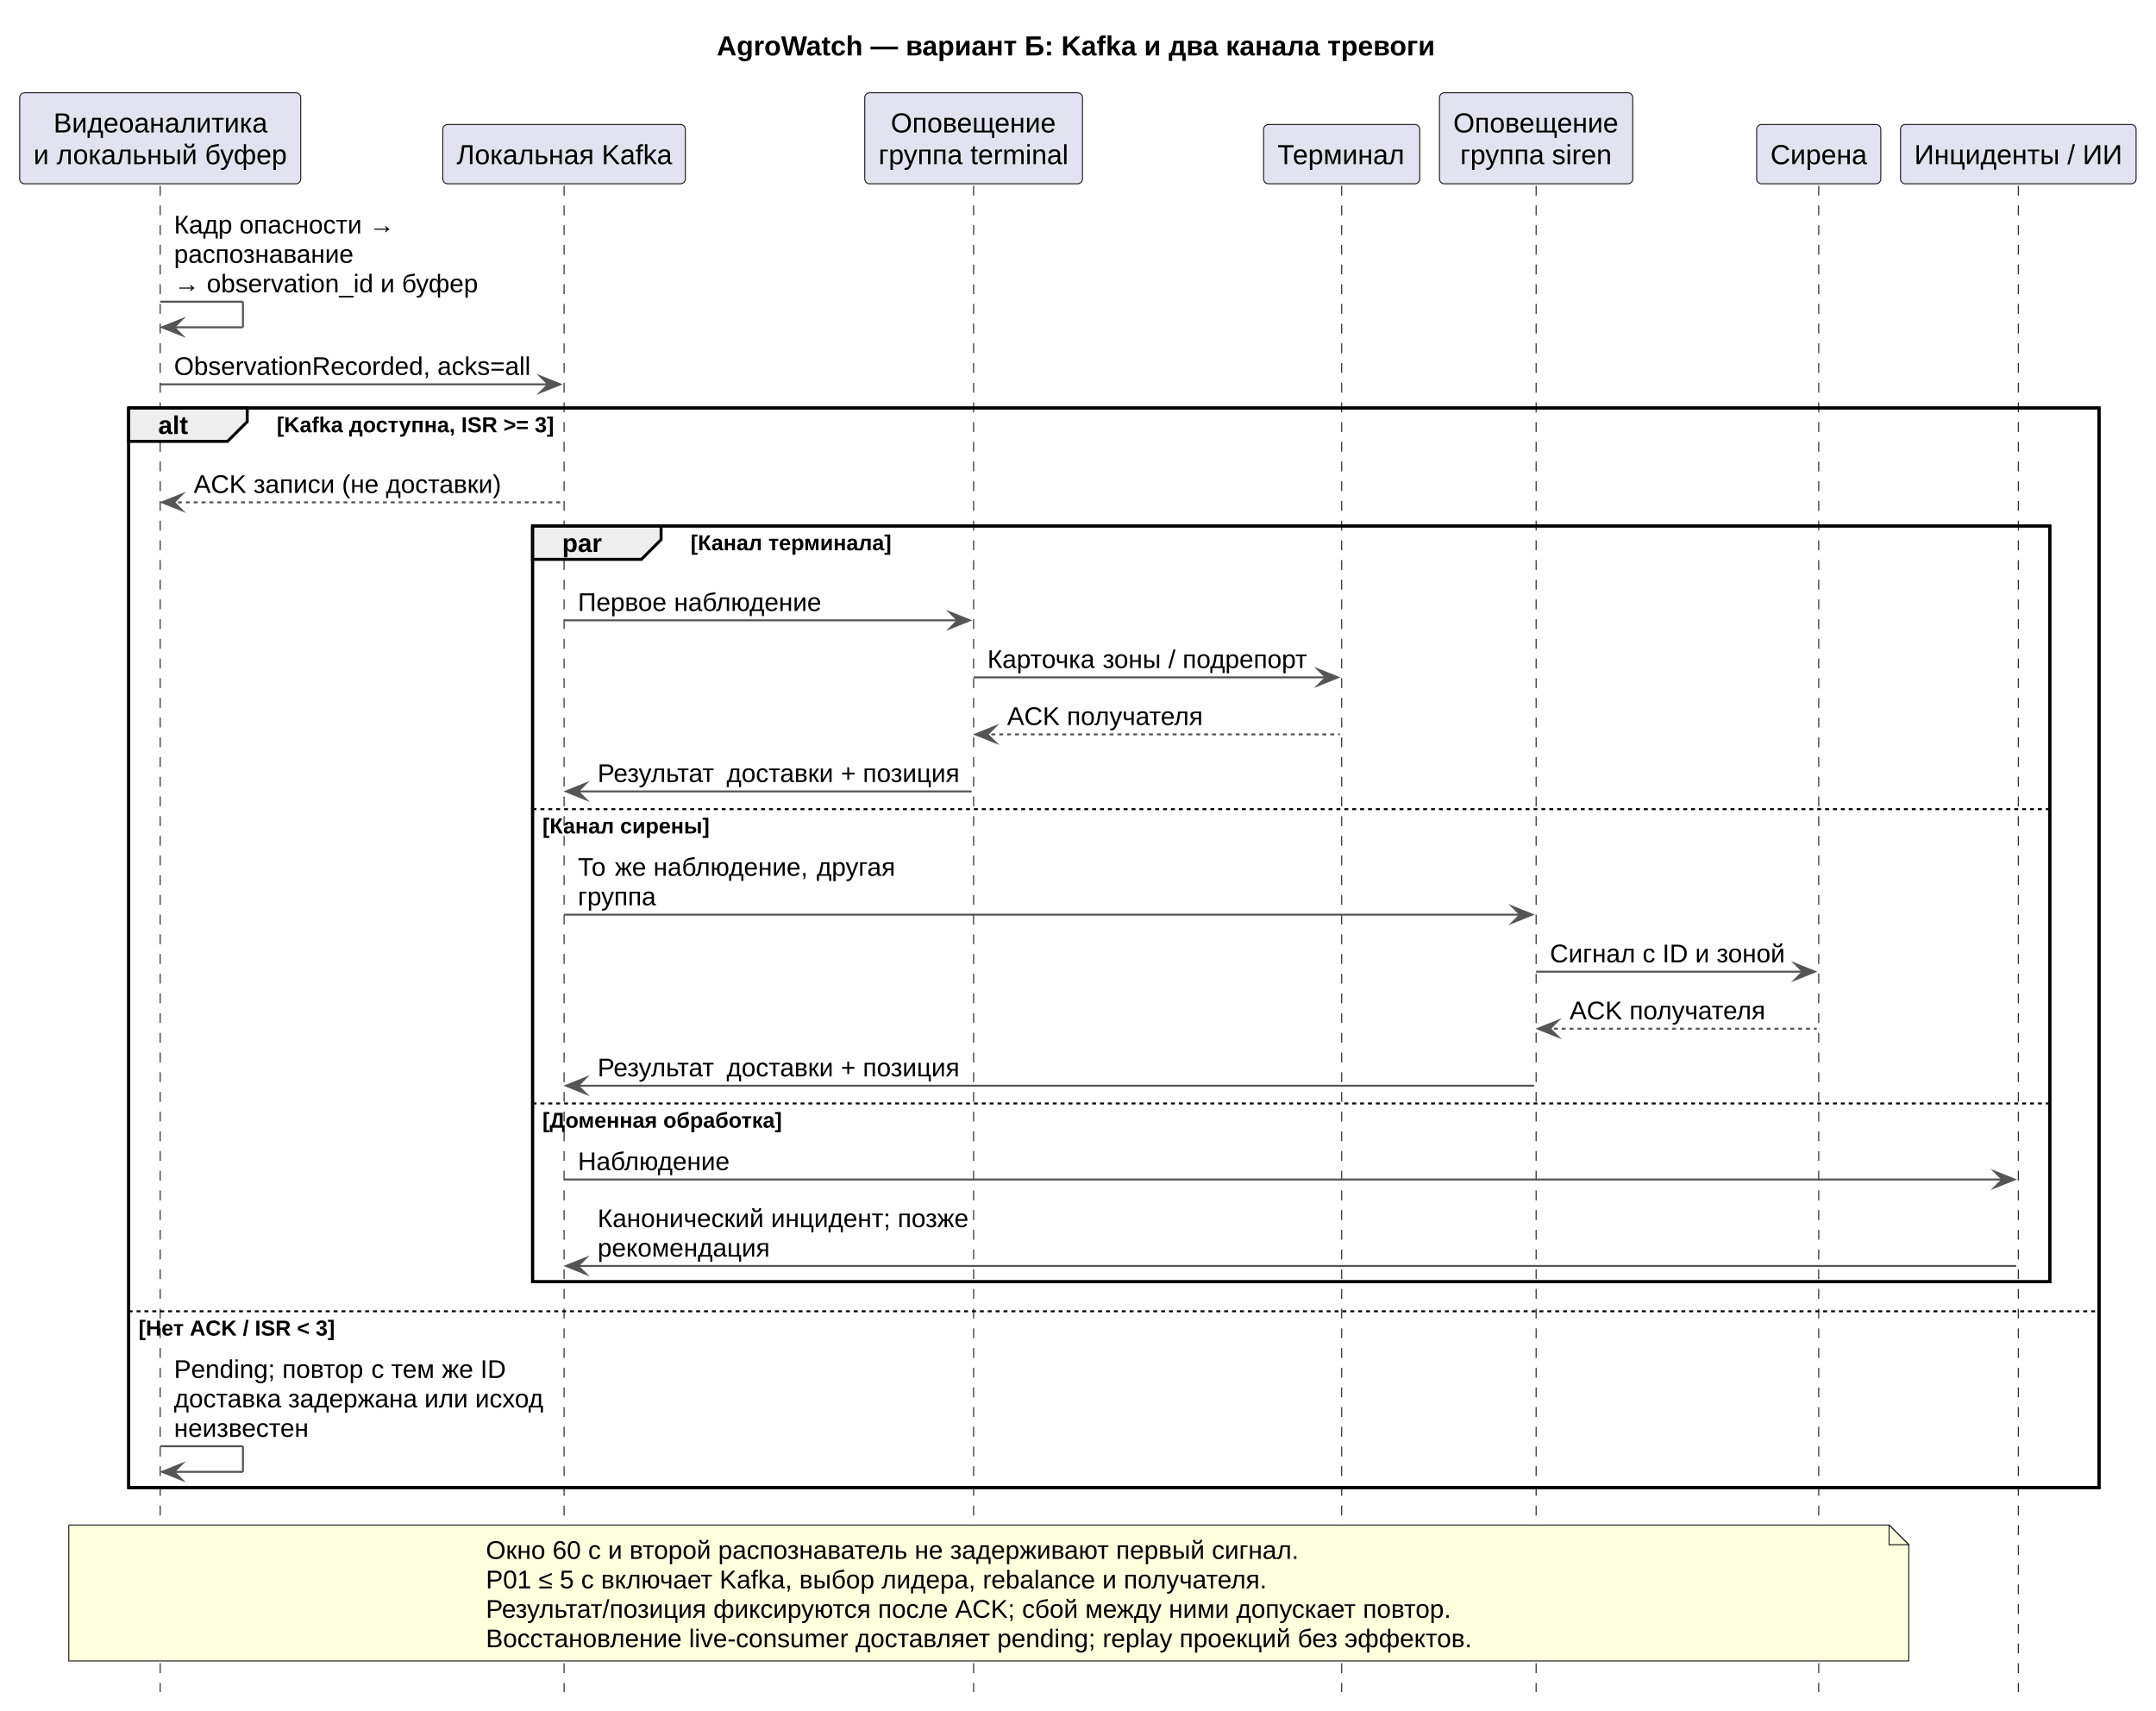
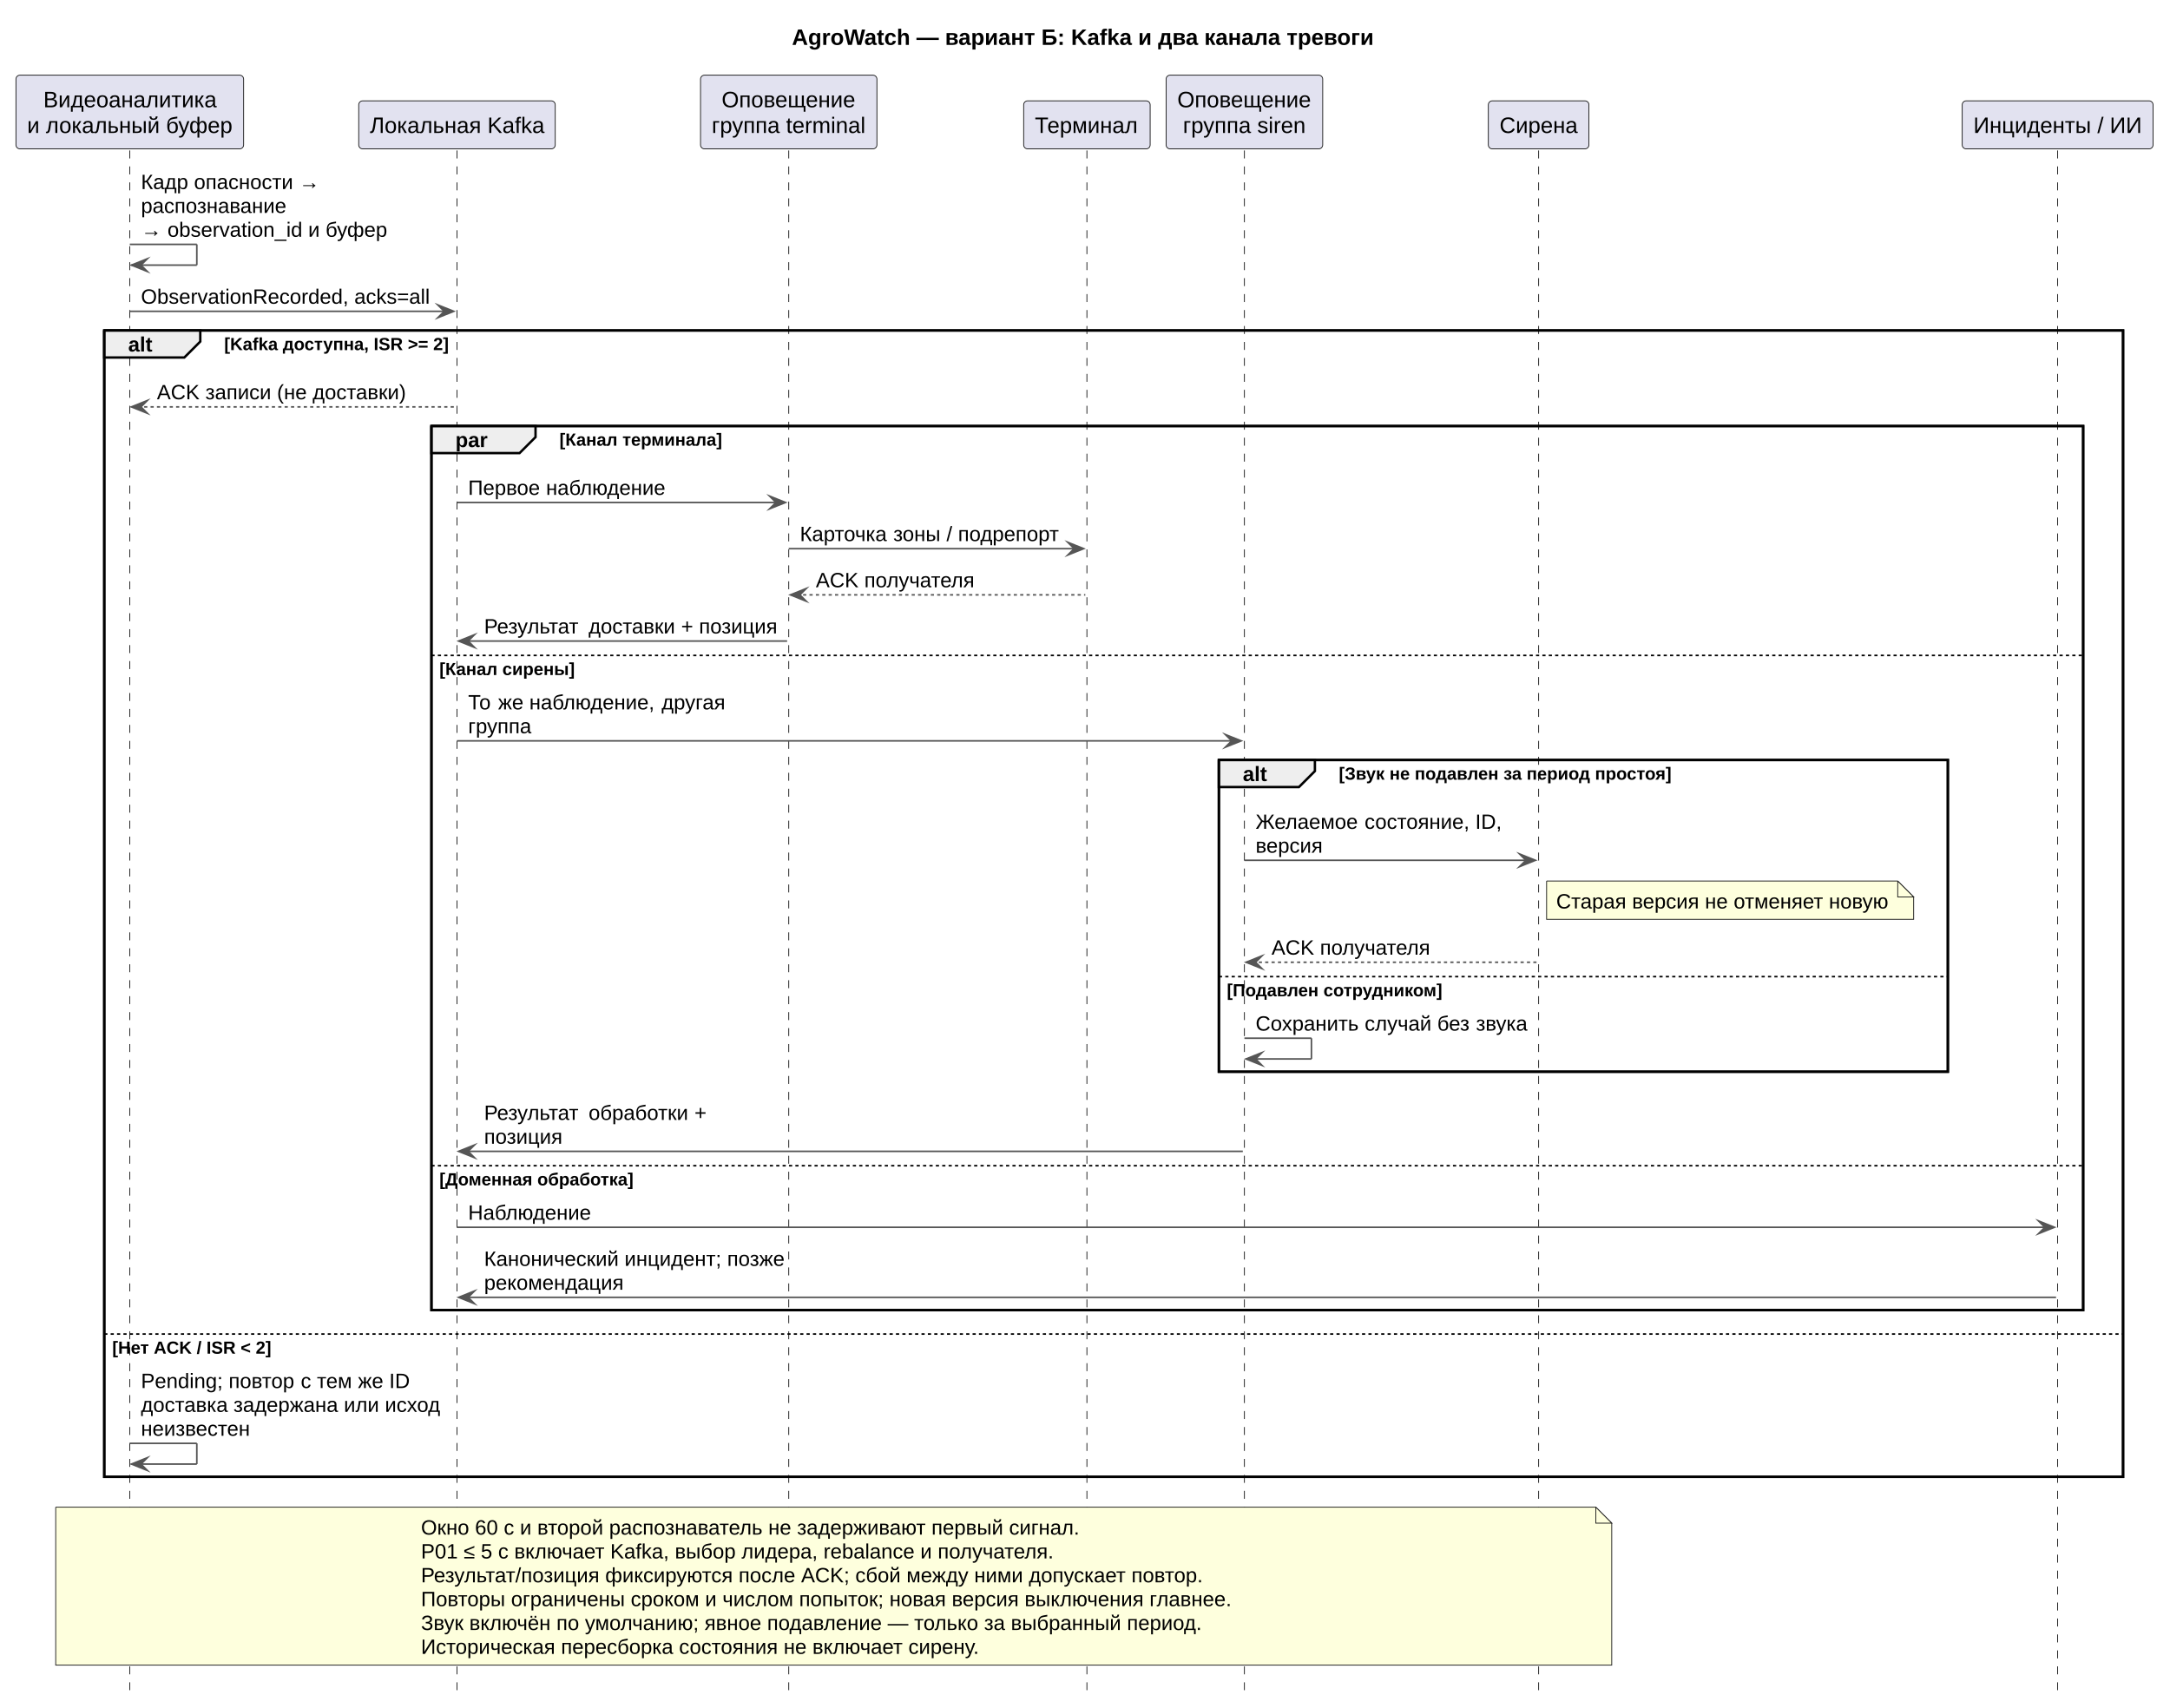
- <svg xmlns="http://www.w3.org/2000/svg" version="1.1" data-diagram-type="SEQUENCE" style="width:1254px;height:995px;background:#FFFFFF;" width="1254.688px" height="995.729px" viewBox="0 0 1254 995" zoomAndPan="magnify" preserveAspectRatio="none" contentStyleType="text/css">
+ <svg xmlns="http://www.w3.org/2000/svg" version="1.1" data-diagram-type="SEQUENCE" style="width:1558px;height:1226px;background:#FFFFFF;" width="1558.333px" height="1226.042px" viewBox="0 0 1558 1226" zoomAndPan="magnify" preserveAspectRatio="none" contentStyleType="text/css">
  <defs />
  <g font-family="sans-serif" lengthAdjust="spacing">
    <g class="title" data-source-line="10">
-       <text x="416.866" y="32.234" fill="#000" font-size="16.042" textLength="419.002" font-weight="700" font-family="Arial">AgroWatch — вариант Б: Kafka и два канала тревоги</text>
-     </g>
-     <rect x="74.853" y="237.292" width="1146.034" height="627.944" fill="none" style="stroke:#000;stroke-width:1.719;" />
-     <rect x="309.76" y="305.924" width="882.481" height="439.578" fill="none" style="stroke:#000;stroke-width:1.719;" />
-     <g>
-       <rect x="89.176" y="108.047" width="9.167" height="876.12" fill="#000" fill-opacity="0" />
-       <line x1="93.186" y1="108.047" x2="93.186" y2="984.167" style="stroke:#181818;stroke-width:0.573;stroke-dasharray:5.729,5.729;" />
-     </g>
-     <g>
-       <rect x="324.083" y="108.047" width="9.167" height="876.12" fill="#000" fill-opacity="0" />
-       <line x1="328.093" y1="108.047" x2="328.093" y2="984.167" style="stroke:#181818;stroke-width:0.573;stroke-dasharray:5.729,5.729;" />
-     </g>
-     <g>
-       <rect x="562.277" y="108.047" width="9.167" height="876.12" fill="#000" fill-opacity="0" />
-       <line x1="566.288" y1="108.047" x2="566.288" y2="984.167" style="stroke:#181818;stroke-width:0.573;stroke-dasharray:5.729,5.729;" />
-     </g>
-     <g>
-       <rect x="776.361" y="108.047" width="9.167" height="876.12" fill="#000" fill-opacity="0" />
-       <line x1="780.371" y1="108.047" x2="780.371" y2="984.167" style="stroke:#181818;stroke-width:0.573;stroke-dasharray:5.729,5.729;" />
-     </g>
-     <g>
-       <rect x="889.442" y="108.047" width="9.167" height="876.12" fill="#000" fill-opacity="0" />
-       <line x1="893.453" y1="108.047" x2="893.453" y2="984.167" style="stroke:#181818;stroke-width:0.573;stroke-dasharray:5.729,5.729;" />
-     </g>
-     <g>
-       <rect x="1053.82" y="108.047" width="9.167" height="876.12" fill="#000" fill-opacity="0" />
-       <line x1="1057.83" y1="108.047" x2="1057.83" y2="984.167" style="stroke:#181818;stroke-width:0.573;stroke-dasharray:5.729,5.729;" />
-     </g>
-     <g>
-       <rect x="1169.898" y="108.047" width="9.167" height="876.12" fill="#000" fill-opacity="0" />
-       <line x1="1173.908" y1="108.047" x2="1173.908" y2="984.167" style="stroke:#181818;stroke-width:0.573;stroke-dasharray:5.729,5.729;" />
+       <text x="568.575" y="32.234" fill="#000" font-size="16.042" textLength="419.002" font-weight="700" font-family="Arial">AgroWatch — вариант Б: Kafka и два канала тревоги</text>
+     </g>
+     <rect x="74.853" y="237.292" width="1449.452" height="823.186" fill="none" style="stroke:#000;stroke-width:1.719;" />
+     <rect x="309.76" y="305.924" width="1185.899" height="634.819" fill="none" style="stroke:#000;stroke-width:1.719;" />
+     <rect x="875.12" y="545.736" width="523.38" height="223.829" fill="none" style="stroke:#000;stroke-width:1.719;" />
+     <g>
+       <rect x="89.176" y="108.047" width="9.167" height="1105.619" fill="#000" fill-opacity="0" />
+       <line x1="93.186" y1="108.047" x2="93.186" y2="1213.666" style="stroke:#181818;stroke-width:0.573;stroke-dasharray:5.729,5.729;" />
+     </g>
+     <g>
+       <rect x="324.083" y="108.047" width="9.167" height="1105.619" fill="#000" fill-opacity="0" />
+       <line x1="328.093" y1="108.047" x2="328.093" y2="1213.666" style="stroke:#181818;stroke-width:0.573;stroke-dasharray:5.729,5.729;" />
+     </g>
+     <g>
+       <rect x="562.277" y="108.047" width="9.167" height="1105.619" fill="#000" fill-opacity="0" />
+       <line x1="566.288" y1="108.047" x2="566.288" y2="1213.666" style="stroke:#181818;stroke-width:0.573;stroke-dasharray:5.729,5.729;" />
+     </g>
+     <g>
+       <rect x="776.361" y="108.047" width="9.167" height="1105.619" fill="#000" fill-opacity="0" />
+       <line x1="780.371" y1="108.047" x2="780.371" y2="1213.666" style="stroke:#181818;stroke-width:0.573;stroke-dasharray:5.729,5.729;" />
+     </g>
+     <g>
+       <rect x="889.442" y="108.047" width="9.167" height="1105.619" fill="#000" fill-opacity="0" />
+       <line x1="893.453" y1="108.047" x2="893.453" y2="1213.666" style="stroke:#181818;stroke-width:0.573;stroke-dasharray:5.729,5.729;" />
+     </g>
+     <g>
+       <rect x="1100.679" y="108.047" width="9.167" height="1105.619" fill="#000" fill-opacity="0" />
+       <line x1="1104.69" y1="108.047" x2="1104.69" y2="1213.666" style="stroke:#181818;stroke-width:0.573;stroke-dasharray:5.729,5.729;" />
+     </g>
+     <g>
+       <rect x="1473.315" y="108.047" width="9.167" height="1105.619" fill="#000" fill-opacity="0" />
+       <line x1="1477.325" y1="108.047" x2="1477.325" y2="1213.666" style="stroke:#181818;stroke-width:0.573;stroke-dasharray:5.729,5.729;" />
    </g>
    <rect x="11.458" y="53.967" width="163.456" height="52.934" fill="#E2E2F0" style="stroke:#181818;stroke-width:0.573;" rx="2.865" ry="2.865" />
    <text x="31.119" y="77.035" fill="#000" font-size="16.042" textLength="124.135" font-family="Arial">Видеоаналитика</text>
    <text x="19.479" y="95.481" fill="#000" font-size="16.042" textLength="147.414" font-family="Arial">и локальный буфер</text>
    <rect x="257.547" y="72.414" width="141.093" height="34.488" fill="#E2E2F0" style="stroke:#181818;stroke-width:0.573;" rx="2.865" ry="2.865" />
    <text x="265.568" y="95.481" fill="#000" font-size="16.042" textLength="125.051" font-family="Arial">Локальная Kafka</text>
    <rect x="502.967" y="53.967" width="126.641" height="52.934" fill="#E2E2F0" style="stroke:#181818;stroke-width:0.573;" rx="2.865" ry="2.865" />
    <text x="518.092" y="77.035" fill="#000" font-size="16.042" textLength="96.391" font-family="Arial">Оповещение</text>
    <text x="510.988" y="95.481" fill="#000" font-size="16.042" textLength="110.6" font-family="Arial">группа terminal</text>
    <rect x="734.964" y="72.414" width="90.814" height="34.488" fill="#E2E2F0" style="stroke:#181818;stroke-width:0.573;" rx="2.865" ry="2.865" />
    <text x="742.985" y="95.481" fill="#000" font-size="16.042" textLength="74.772" font-family="Arial">Терминал</text>
    <rect x="837.237" y="53.967" width="112.433" height="52.934" fill="#E2E2F0" style="stroke:#181818;stroke-width:0.573;" rx="2.865" ry="2.865" />
    <text x="845.257" y="77.035" fill="#000" font-size="16.042" textLength="96.391" font-family="Arial">Оповещение</text>
    <text x="849.295" y="95.481" fill="#000" font-size="16.042" textLength="88.315" font-family="Arial">группа siren</text>
-     <rect x="1021.725" y="72.414" width="72.211" height="34.488" fill="#E2E2F0" style="stroke:#181818;stroke-width:0.573;" rx="2.865" ry="2.865" />
-     <text x="1029.746" y="95.481" fill="#000" font-size="16.042" textLength="56.169" font-family="Arial">Сирена</text>
-     <rect x="1105.394" y="72.414" width="137.028" height="34.488" fill="#E2E2F0" style="stroke:#181818;stroke-width:0.573;" rx="2.865" ry="2.865" />
-     <text x="1113.415" y="95.481" fill="#000" font-size="16.042" textLength="120.986" font-family="Arial">Инциденты / ИИ</text>
+     <rect x="1068.584" y="72.414" width="72.211" height="34.488" fill="#E2E2F0" style="stroke:#181818;stroke-width:0.573;" rx="2.865" ry="2.865" />
+     <text x="1076.605" y="95.481" fill="#000" font-size="16.042" textLength="56.169" font-family="Arial">Сирена</text>
+     <rect x="1408.812" y="72.414" width="137.028" height="34.488" fill="#E2E2F0" style="stroke:#181818;stroke-width:0.573;" rx="2.865" ry="2.865" />
+     <text x="1416.832" y="95.481" fill="#000" font-size="16.042" textLength="120.986" font-family="Arial">Инциденты / ИИ</text>
    <line x1="93.186" y1="175.475" x2="141.311" y2="175.475" style="stroke:#555;stroke-width:1.146;" />
    <line x1="141.311" y1="175.475" x2="141.311" y2="190.371" style="stroke:#555;stroke-width:1.146;" />
    <line x1="94.332" y1="190.371" x2="141.311" y2="190.371" style="stroke:#555;stroke-width:1.146;" />
    <polygon points="105.79,185.788,94.332,190.371,105.79,194.954,101.207,190.371" fill="#555" style="stroke:#555;stroke-width:1.146;stroke-linejoin:miter;stroke-miterlimit:10;" />
    <text x="101.207" y="135.77" fill="#000" font-size="14.896" textLength="33.937" font-family="Arial">Кадр</text>
    <text x="135.145" y="135.77" fill="#000" font-size="14.896" font-family="Arial"> </text>
    <text x="139.283" y="135.77" fill="#000" font-size="14.896" textLength="71.184" font-family="Arial">опасности</text>
    <text x="210.467" y="135.77" fill="#000" font-size="14.896" font-family="Arial"> </text>
    <text x="214.606" y="135.77" fill="#000" font-size="14.896" font-family="Arial">→</text>
    <text x="101.207" y="152.898" fill="#000" font-size="14.896" textLength="104.736" font-family="Arial">распознавание</text>
    <text x="101.207" y="170.027" fill="#000" font-size="14.896" font-family="Arial">→</text>
    <text x="116.103" y="170.027" fill="#000" font-size="14.896" font-family="Arial"> </text>
    <text x="120.241" y="170.027" fill="#000" font-size="14.896" textLength="96.888" font-family="Arial">observation_id</text>
    <text x="217.13" y="170.027" fill="#000" font-size="14.896" font-family="Arial"> </text>
    <text x="221.268" y="170.027" fill="#000" font-size="14.896" font-family="Arial">и</text>
    <text x="229.589" y="170.027" fill="#000" font-size="14.896" font-family="Arial"> </text>
    <text x="233.728" y="170.027" fill="#000" font-size="14.896" textLength="44.804" font-family="Arial">буфер</text>
    <polygon points="314.343,218.958,325.802,223.542,314.343,228.125,318.927,223.542" fill="#555" style="stroke:#555;stroke-width:1.146;stroke-linejoin:miter;stroke-miterlimit:10;" />
    <line x1="93.186" y1="223.542" x2="321.218" y2="223.542" style="stroke:#555;stroke-width:1.146;" />
    <text x="101.207" y="218.093" fill="#000" font-size="14.896" textLength="149.038" font-family="Arial">ObservationRecorded,</text>
    <text x="250.245" y="218.093" fill="#000" font-size="14.896" font-family="Arial"> </text>
    <text x="254.384" y="218.093" fill="#000" font-size="14.896" textLength="54.23" font-family="Arial">acks=all</text>
    <path d="M74.853,237.292 L143.799,237.292 L143.799,245.254 L132.34,256.712 L74.853,256.712 L74.853,237.292" style="stroke:#000;stroke-width:1.719;" fill="#EEE" />
-     <rect x="74.853" y="237.292" width="1146.034" height="627.944" fill="none" style="stroke:#000;stroke-width:1.719;" />
+     <rect x="74.853" y="237.292" width="1449.452" height="823.186" fill="none" style="stroke:#000;stroke-width:1.719;" />
    <text x="92.04" y="252.41" fill="#000" font-size="14.896" textLength="17.383" font-weight="700" font-family="Arial">alt</text>
-     <text x="160.986" y="251.406" fill="#000" font-size="12.604" textLength="161.103" font-weight="700" font-family="Arial">[Kafka доступна, ISR &gt;= 3]</text>
+     <text x="160.986" y="251.406" fill="#000" font-size="12.604" textLength="161.103" font-weight="700" font-family="Arial">[Kafka доступна, ISR &gt;= 2]</text>
    <polygon points="105.79,287.591,94.332,292.174,105.79,296.757,101.207,292.174" fill="#555" style="stroke:#555;stroke-width:1.146;stroke-linejoin:miter;stroke-miterlimit:10;" />
    <line x1="98.915" y1="292.174" x2="326.947" y2="292.174" style="stroke:#555;stroke-width:1.146;stroke-dasharray:2.292,2.292;" />
    <text x="112.665" y="286.726" fill="#000" font-size="14.896" textLength="30.628" font-family="Arial">ACK</text>
    <text x="143.294" y="286.726" fill="#000" font-size="14.896" font-family="Arial"> </text>
    <text x="147.432" y="286.726" fill="#000" font-size="14.896" textLength="47.27" font-family="Arial">записи</text>
    <text x="194.702" y="286.726" fill="#000" font-size="14.896" font-family="Arial"> </text>
    <text x="198.84" y="286.726" fill="#000" font-size="14.896" textLength="21.471" font-family="Arial">(не</text>
    <text x="220.311" y="286.726" fill="#000" font-size="14.896" font-family="Arial"> </text>
    <text x="224.45" y="286.726" fill="#000" font-size="14.896" textLength="67.242" font-family="Arial">доставки)</text>
    <path d="M309.76,305.924 L384.503,305.924 L384.503,313.886 L373.044,325.344 L309.76,325.344 L309.76,305.924" style="stroke:#000;stroke-width:1.719;" fill="#EEE" />
-     <rect x="309.76" y="305.924" width="882.481" height="439.578" fill="none" style="stroke:#000;stroke-width:1.719;" />
+     <rect x="309.76" y="305.924" width="1185.899" height="634.819" fill="none" style="stroke:#000;stroke-width:1.719;" />
    <text x="326.947" y="321.042" fill="#000" font-size="14.896" textLength="23.18" font-weight="700" font-family="Arial">par</text>
    <text x="401.69" y="320.038" fill="#000" font-size="12.604" textLength="116.822" font-weight="700" font-family="Arial">[Канал терминала]</text>
    <polygon points="552.538,356.223,563.996,360.807,552.538,365.39,557.121,360.807" fill="#555" style="stroke:#555;stroke-width:1.146;stroke-linejoin:miter;stroke-miterlimit:10;" />
    <line x1="328.093" y1="360.807" x2="559.413" y2="360.807" style="stroke:#555;stroke-width:1.146;" />
    <text x="336.114" y="355.358" fill="#000" font-size="14.896" textLength="51.757" font-family="Arial">Первое</text>
    <text x="387.871" y="355.358" fill="#000" font-size="14.896" font-family="Arial"> </text>
    <text x="392.01" y="355.358" fill="#000" font-size="14.896" textLength="86.713" font-family="Arial">наблюдение</text>
    <polygon points="766.621,389.394,778.08,393.977,766.621,398.56,771.205,393.977" fill="#555" style="stroke:#555;stroke-width:1.146;stroke-linejoin:miter;stroke-miterlimit:10;" />
    <line x1="566.288" y1="393.977" x2="773.496" y2="393.977" style="stroke:#555;stroke-width:1.146;" />
    <text x="574.309" y="388.529" fill="#000" font-size="14.896" textLength="62.915" font-family="Arial">Карточка</text>
    <text x="637.223" y="388.529" fill="#000" font-size="14.896" font-family="Arial"> </text>
    <text x="641.362" y="388.529" fill="#000" font-size="14.896" textLength="34.047" font-family="Arial">зоны</text>
    <text x="675.408" y="388.529" fill="#000" font-size="14.896" font-family="Arial"> </text>
    <text x="679.547" y="388.529" fill="#000" font-size="14.896" font-family="Arial">/</text>
    <text x="683.685" y="388.529" fill="#000" font-size="14.896" font-family="Arial"> </text>
    <text x="687.824" y="388.529" fill="#000" font-size="14.896" textLength="73.068" font-family="Arial">подрепорт</text>
    <polygon points="578.892,422.564,567.434,427.147,578.892,431.731,574.309,427.147" fill="#555" style="stroke:#555;stroke-width:1.146;stroke-linejoin:miter;stroke-miterlimit:10;" />
    <line x1="572.017" y1="427.147" x2="779.225" y2="427.147" style="stroke:#555;stroke-width:1.146;stroke-dasharray:2.292,2.292;" />
    <text x="585.767" y="421.699" fill="#000" font-size="14.896" textLength="30.628" font-family="Arial">ACK</text>
    <text x="616.395" y="421.699" fill="#000" font-size="14.896" font-family="Arial"> </text>
    <text x="620.534" y="421.699" fill="#000" font-size="14.896" textLength="80.4" font-family="Arial">получателя</text>
    <polygon points="340.697,455.735,329.239,460.318,340.697,464.901,336.114,460.318" fill="#555" style="stroke:#555;stroke-width:1.146;stroke-linejoin:miter;stroke-miterlimit:10;" />
    <line x1="333.822" y1="460.318" x2="565.142" y2="460.318" style="stroke:#555;stroke-width:1.146;" />
    <text x="347.572" y="454.87" fill="#000" font-size="14.896" textLength="70.879" font-family="Arial">Результат</text>
    <text x="418.451" y="454.87" fill="#000" font-size="14.896" font-family="Arial"> </text>
    <text x="422.59" y="454.87" fill="#000" font-size="14.896" textLength="62.282" font-family="Arial">доставки</text>
    <text x="484.872" y="454.87" fill="#000" font-size="14.896" font-family="Arial"> </text>
    <text x="489.01" y="454.87" fill="#000" font-size="14.896" font-family="Arial">+</text>
    <text x="497.709" y="454.87" fill="#000" font-size="14.896" font-family="Arial"> </text>
    <text x="501.848" y="454.87" fill="#000" font-size="14.896" textLength="56.419" font-family="Arial">позиция</text>
-     <line x1="309.76" y1="470.63" x2="1192.241" y2="470.63" style="stroke:#000;stroke-width:1.146;stroke-dasharray:2.292,2.292;" />
+     <line x1="309.76" y1="470.63" x2="1495.659" y2="470.63" style="stroke:#000;stroke-width:1.146;stroke-dasharray:2.292,2.292;" />
    <text x="315.489" y="484.745" fill="#000" font-size="12.604" textLength="97.073" font-weight="700" font-family="Arial">[Канал сирены]</text>
    <polygon points="879.703,527.402,891.161,531.986,879.703,536.569,884.286,531.986" fill="#555" style="stroke:#555;stroke-width:1.146;stroke-linejoin:miter;stroke-miterlimit:10;" />
    <line x1="328.093" y1="531.986" x2="886.578" y2="531.986" style="stroke:#555;stroke-width:1.146;" />
    <text x="336.114" y="509.409" fill="#000" font-size="14.896" textLength="17.383" font-family="Arial">То</text>
    <text x="353.497" y="509.409" fill="#000" font-size="14.896" font-family="Arial"> </text>
    <text x="357.636" y="509.409" fill="#000" font-size="14.896" textLength="18.249" font-family="Arial">же</text>
    <text x="375.885" y="509.409" fill="#000" font-size="14.896" font-family="Arial"> </text>
    <text x="380.023" y="509.409" fill="#000" font-size="14.896" textLength="90.851" font-family="Arial">наблюдение,</text>
    <text x="470.875" y="509.409" fill="#000" font-size="14.896" font-family="Arial"> </text>
    <text x="475.013" y="509.409" fill="#000" font-size="14.896" textLength="46.208" font-family="Arial">другая</text>
    <text x="336.114" y="526.537" fill="#000" font-size="14.896" textLength="45.582" font-family="Arial">группа</text>
-     <polygon points="1044.08,560.573,1055.539,565.156,1044.08,569.739,1048.664,565.156" fill="#555" style="stroke:#555;stroke-width:1.146;stroke-linejoin:miter;stroke-miterlimit:10;" />
-     <line x1="893.453" y1="565.156" x2="1050.955" y2="565.156" style="stroke:#555;stroke-width:1.146;" />
-     <text x="901.474" y="559.708" fill="#000" font-size="14.896" textLength="49.713" font-family="Arial">Сигнал</text>
-     <text x="951.187" y="559.708" fill="#000" font-size="14.896" font-family="Arial"> </text>
-     <text x="955.326" y="559.708" fill="#000" font-size="14.896" font-family="Arial">с</text>
-     <text x="962.774" y="559.708" fill="#000" font-size="14.896" font-family="Arial"> </text>
-     <text x="966.912" y="559.708" fill="#000" font-size="14.896" textLength="14.896" font-family="Arial">ID</text>
-     <text x="981.808" y="559.708" fill="#000" font-size="14.896" font-family="Arial"> </text>
-     <text x="985.947" y="559.708" fill="#000" font-size="14.896" font-family="Arial">и</text>
-     <text x="994.267" y="559.708" fill="#000" font-size="14.896" font-family="Arial"> </text>
-     <text x="998.406" y="559.708" fill="#000" font-size="14.896" textLength="39.945" font-family="Arial">зоной</text>
-     <polygon points="906.057,593.743,894.599,598.326,906.057,602.91,901.474,598.326" fill="#555" style="stroke:#555;stroke-width:1.146;stroke-linejoin:miter;stroke-miterlimit:10;" />
-     <line x1="899.182" y1="598.326" x2="1056.684" y2="598.326" style="stroke:#555;stroke-width:1.146;stroke-dasharray:2.292,2.292;" />
-     <text x="912.932" y="592.878" fill="#000" font-size="14.896" textLength="30.628" font-family="Arial">ACK</text>
-     <text x="943.56" y="592.878" fill="#000" font-size="14.896" font-family="Arial"> </text>
-     <text x="947.699" y="592.878" fill="#000" font-size="14.896" textLength="80.4" font-family="Arial">получателя</text>
-     <polygon points="340.697,626.914,329.239,631.497,340.697,636.08,336.114,631.497" fill="#555" style="stroke:#555;stroke-width:1.146;stroke-linejoin:miter;stroke-miterlimit:10;" />
-     <line x1="333.822" y1="631.497" x2="892.307" y2="631.497" style="stroke:#555;stroke-width:1.146;" />
-     <text x="347.572" y="626.049" fill="#000" font-size="14.896" textLength="70.879" font-family="Arial">Результат</text>
-     <text x="418.451" y="626.049" fill="#000" font-size="14.896" font-family="Arial"> </text>
-     <text x="422.59" y="626.049" fill="#000" font-size="14.896" textLength="62.282" font-family="Arial">доставки</text>
-     <text x="484.872" y="626.049" fill="#000" font-size="14.896" font-family="Arial"> </text>
-     <text x="489.01" y="626.049" fill="#000" font-size="14.896" font-family="Arial">+</text>
-     <text x="497.709" y="626.049" fill="#000" font-size="14.896" font-family="Arial"> </text>
-     <text x="501.848" y="626.049" fill="#000" font-size="14.896" textLength="56.419" font-family="Arial">позиция</text>
-     <line x1="309.76" y1="641.809" x2="1192.241" y2="641.809" style="stroke:#000;stroke-width:1.146;stroke-dasharray:2.292,2.292;" />
-     <text x="315.489" y="655.924" fill="#000" font-size="12.604" textLength="139.667" font-weight="700" font-family="Arial">[Доменная обработка]</text>
-     <polygon points="1160.158,681.452,1171.616,686.036,1160.158,690.619,1164.741,686.036" fill="#555" style="stroke:#555;stroke-width:1.146;stroke-linejoin:miter;stroke-miterlimit:10;" />
-     <line x1="328.093" y1="686.036" x2="1167.033" y2="686.036" style="stroke:#555;stroke-width:1.146;" />
-     <text x="336.114" y="680.588" fill="#000" font-size="14.896" textLength="89.244" font-family="Arial">Наблюдение</text>
-     <polygon points="340.697,731.752,329.239,736.335,340.697,740.918,336.114,736.335" fill="#555" style="stroke:#555;stroke-width:1.146;stroke-linejoin:miter;stroke-miterlimit:10;" />
-     <line x1="333.822" y1="736.335" x2="1172.762" y2="736.335" style="stroke:#555;stroke-width:1.146;" />
-     <text x="347.572" y="713.758" fill="#000" font-size="14.896" textLength="96.67" font-family="Arial">Канонический</text>
-     <text x="444.243" y="713.758" fill="#000" font-size="14.896" font-family="Arial"> </text>
-     <text x="448.381" y="713.758" fill="#000" font-size="14.896" textLength="69.562" font-family="Arial">инцидент;</text>
-     <text x="517.944" y="713.758" fill="#000" font-size="14.896" font-family="Arial"> </text>
-     <text x="522.082" y="713.758" fill="#000" font-size="14.896" textLength="41.429" font-family="Arial">позже</text>
-     <text x="347.572" y="730.887" fill="#000" font-size="14.896" textLength="100.016" font-family="Arial">рекомендация</text>
-     <line x1="74.853" y1="762.689" x2="1220.887" y2="762.689" style="stroke:#000;stroke-width:1.146;stroke-dasharray:2.292,2.292;" />
-     <text x="80.582" y="776.803" fill="#000" font-size="12.604" textLength="114.379" font-weight="700" font-family="Arial">[Нет ACK / ISR &lt; 3]</text>
-     <line x1="93.186" y1="841.173" x2="141.311" y2="841.173" style="stroke:#555;stroke-width:1.146;" />
-     <line x1="141.311" y1="841.173" x2="141.311" y2="856.069" style="stroke:#555;stroke-width:1.146;" />
-     <line x1="94.332" y1="856.069" x2="141.311" y2="856.069" style="stroke:#555;stroke-width:1.146;" />
-     <polygon points="105.79,851.486,94.332,856.069,105.79,860.652,101.207,856.069" fill="#555" style="stroke:#555;stroke-width:1.146;stroke-linejoin:miter;stroke-miterlimit:10;" />
-     <text x="101.207" y="801.467" fill="#000" font-size="14.896" textLength="58.805" font-family="Arial">Pending;</text>
-     <text x="160.012" y="801.467" fill="#000" font-size="14.896" font-family="Arial"> </text>
-     <text x="164.151" y="801.467" fill="#000" font-size="14.896" textLength="47.655" font-family="Arial">повтор</text>
-     <text x="211.806" y="801.467" fill="#000" font-size="14.896" font-family="Arial"> </text>
-     <text x="215.944" y="801.467" fill="#000" font-size="14.896" font-family="Arial">с</text>
-     <text x="223.392" y="801.467" fill="#000" font-size="14.896" font-family="Arial"> </text>
-     <text x="227.531" y="801.467" fill="#000" font-size="14.896" textLength="25.348" font-family="Arial">тем</text>
-     <text x="252.878" y="801.467" fill="#000" font-size="14.896" font-family="Arial"> </text>
-     <text x="257.017" y="801.467" fill="#000" font-size="14.896" textLength="18.249" font-family="Arial">же</text>
-     <text x="275.266" y="801.467" fill="#000" font-size="14.896" font-family="Arial"> </text>
-     <text x="279.404" y="801.467" fill="#000" font-size="14.896" textLength="14.896" font-family="Arial">ID</text>
-     <text x="101.207" y="818.596" fill="#000" font-size="14.896" textLength="62.245" font-family="Arial">доставка</text>
-     <text x="163.452" y="818.596" fill="#000" font-size="14.896" font-family="Arial"> </text>
-     <text x="167.591" y="818.596" fill="#000" font-size="14.896" textLength="75.134" font-family="Arial">задержана</text>
-     <text x="242.725" y="818.596" fill="#000" font-size="14.896" font-family="Arial"> </text>
-     <text x="246.863" y="818.596" fill="#000" font-size="14.896" textLength="25.333" font-family="Arial">или</text>
-     <text x="272.196" y="818.596" fill="#000" font-size="14.896" font-family="Arial"> </text>
-     <text x="276.335" y="818.596" fill="#000" font-size="14.896" textLength="40.193" font-family="Arial">исход</text>
-     <text x="101.207" y="835.725" fill="#000" font-size="14.896" textLength="78.64" font-family="Arial">неизвестен</text>
-     <path d="M39.999,887.006 L39.999,966.069 L1110.207,966.069 L1110.207,898.465 L1098.749,887.006 L39.999,887.006" style="stroke:#181818;stroke-width:0.573;" fill="#FEFFDD" />
-     <path d="M1098.749,887.006 L1098.749,898.465 L1110.207,898.465 L1098.749,887.006" style="stroke:#181818;stroke-width:0.573;" fill="#FEFFDD" />
-     <text x="282.603" y="906.708" fill="#000" font-size="14.896" textLength="475.052" font-family="Arial">Окно 60 с и второй распознаватель не задерживают первый сигнал.</text>
-     <text x="282.603" y="923.837" fill="#000" font-size="14.896" textLength="456.17" font-family="Arial">P01 ≤ 5 с включает Kafka, выбор лидера, rebalance и получателя.</text>
-     <text x="282.603" y="940.965" fill="#000" font-size="14.896" textLength="566.151" font-family="Arial">Результат/позиция фиксируются после ACK; сбой между ними допускает повтор.</text>
-     <text x="282.603" y="958.094" fill="#000" font-size="14.896" textLength="575.497" font-family="Arial">Восстановление live-consumer доставляет pending; replay проекций без эффектов.</text>
+     <path d="M875.12,545.736 L944.065,545.736 L944.065,553.698 L932.607,565.156 L875.12,565.156 L875.12,545.736" style="stroke:#000;stroke-width:1.719;" fill="#EEE" />
+     <rect x="875.12" y="545.736" width="523.38" height="223.829" fill="none" style="stroke:#000;stroke-width:1.719;" />
+     <text x="892.307" y="560.854" fill="#000" font-size="14.896" textLength="17.383" font-weight="700" font-family="Arial">alt</text>
+     <text x="961.253" y="559.85" fill="#000" font-size="12.604" textLength="240.482" font-weight="700" font-family="Arial">[Звук не подавлен за период простоя]</text>
+     <polygon points="1090.94,613.164,1102.398,617.747,1090.94,622.33,1095.523,617.747" fill="#555" style="stroke:#555;stroke-width:1.146;stroke-linejoin:miter;stroke-miterlimit:10;" />
+     <line x1="893.453" y1="617.747" x2="1097.815" y2="617.747" style="stroke:#555;stroke-width:1.146;" />
+     <text x="901.474" y="595.17" fill="#000" font-size="14.896" textLength="74.108" font-family="Arial">Желаемое</text>
+     <text x="975.582" y="595.17" fill="#000" font-size="14.896" font-family="Arial"> </text>
+     <text x="979.721" y="595.17" fill="#000" font-size="14.896" textLength="75.323" font-family="Arial">состояние,</text>
+     <text x="1055.043" y="595.17" fill="#000" font-size="14.896" font-family="Arial"> </text>
+     <text x="1059.182" y="595.17" fill="#000" font-size="14.896" textLength="19.034" font-family="Arial">ID,</text>
+     <text x="901.474" y="612.299" fill="#000" font-size="14.896" textLength="48.317" font-family="Arial">версия</text>
+     <path d="M1110.419,632.643 L1110.419,660.143 L1373.96,660.143 L1373.96,644.101 L1362.502,632.643 L1110.419,632.643" style="stroke:#181818;stroke-width:0.573;" fill="#FEFFDD" />
+     <path d="M1362.502,632.643 L1362.502,644.101 L1373.96,644.101 L1362.502,632.643" style="stroke:#181818;stroke-width:0.573;" fill="#FEFFDD" />
+     <text x="1117.294" y="652.344" fill="#000" font-size="14.896" textLength="239.955" font-family="Arial">Старая версия не отменяет новую</text>
+     <polygon points="906.057,686.379,894.599,690.963,906.057,695.546,901.474,690.963" fill="#555" style="stroke:#555;stroke-width:1.146;stroke-linejoin:miter;stroke-miterlimit:10;" />
+     <line x1="899.182" y1="690.963" x2="1103.544" y2="690.963" style="stroke:#555;stroke-width:1.146;stroke-dasharray:2.292,2.292;" />
+     <text x="912.932" y="685.514" fill="#000" font-size="14.896" textLength="30.628" font-family="Arial">ACK</text>
+     <text x="943.56" y="685.514" fill="#000" font-size="14.896" font-family="Arial"> </text>
+     <text x="947.699" y="685.514" fill="#000" font-size="14.896" textLength="80.4" font-family="Arial">получателя</text>
+     <line x1="875.12" y1="701.275" x2="1398.499" y2="701.275" style="stroke:#000;stroke-width:1.146;stroke-dasharray:2.292,2.292;" />
+     <text x="880.849" y="715.389" fill="#000" font-size="12.604" textLength="156.327" font-weight="700" font-family="Arial">[Подавлен сотрудником]</text>
+     <line x1="893.453" y1="745.502" x2="941.578" y2="745.502" style="stroke:#555;stroke-width:1.146;" />
+     <line x1="941.578" y1="745.502" x2="941.578" y2="760.397" style="stroke:#555;stroke-width:1.146;" />
+     <line x1="894.599" y1="760.397" x2="941.578" y2="760.397" style="stroke:#555;stroke-width:1.146;" />
+     <polygon points="906.057,755.814,894.599,760.397,906.057,764.981,901.474,760.397" fill="#555" style="stroke:#555;stroke-width:1.146;stroke-linejoin:miter;stroke-miterlimit:10;" />
+     <text x="901.474" y="740.053" fill="#000" font-size="14.896" textLength="74.188" font-family="Arial">Сохранить</text>
+     <text x="975.662" y="740.053" fill="#000" font-size="14.896" font-family="Arial"> </text>
+     <text x="979.801" y="740.053" fill="#000" font-size="14.896" textLength="47.953" font-family="Arial">случай</text>
+     <text x="1027.754" y="740.053" fill="#000" font-size="14.896" font-family="Arial"> </text>
+     <text x="1031.892" y="740.053" fill="#000" font-size="14.896" textLength="23.646" font-family="Arial">без</text>
+     <text x="1055.538" y="740.053" fill="#000" font-size="14.896" font-family="Arial"> </text>
+     <text x="1059.677" y="740.053" fill="#000" font-size="14.896" textLength="36.992" font-family="Arial">звука</text>
+     <polygon points="340.697,822.155,329.239,826.738,340.697,831.322,336.114,826.738" fill="#555" style="stroke:#555;stroke-width:1.146;stroke-linejoin:miter;stroke-miterlimit:10;" />
+     <line x1="333.822" y1="826.738" x2="892.307" y2="826.738" style="stroke:#555;stroke-width:1.146;" />
+     <text x="347.572" y="804.161" fill="#000" font-size="14.896" textLength="70.879" font-family="Arial">Результат</text>
+     <text x="418.451" y="804.161" fill="#000" font-size="14.896" font-family="Arial"> </text>
+     <text x="422.59" y="804.161" fill="#000" font-size="14.896" textLength="71.861" font-family="Arial">обработки</text>
+     <text x="494.451" y="804.161" fill="#000" font-size="14.896" font-family="Arial"> </text>
+     <text x="498.589" y="804.161" fill="#000" font-size="14.896" font-family="Arial">+</text>
+     <text x="347.572" y="821.29" fill="#000" font-size="14.896" textLength="56.419" font-family="Arial">позиция</text>
+     <line x1="309.76" y1="837.051" x2="1495.659" y2="837.051" style="stroke:#000;stroke-width:1.146;stroke-dasharray:2.292,2.292;" />
+     <text x="315.489" y="851.165" fill="#000" font-size="12.604" textLength="139.667" font-weight="700" font-family="Arial">[Доменная обработка]</text>
+     <polygon points="1463.575,876.694,1475.034,881.277,1463.575,885.861,1468.159,881.277" fill="#555" style="stroke:#555;stroke-width:1.146;stroke-linejoin:miter;stroke-miterlimit:10;" />
+     <line x1="328.093" y1="881.277" x2="1470.45" y2="881.277" style="stroke:#555;stroke-width:1.146;" />
+     <text x="336.114" y="875.829" fill="#000" font-size="14.896" textLength="89.244" font-family="Arial">Наблюдение</text>
+     <polygon points="340.697,926.993,329.239,931.576,340.697,936.16,336.114,931.576" fill="#555" style="stroke:#555;stroke-width:1.146;stroke-linejoin:miter;stroke-miterlimit:10;" />
+     <line x1="333.822" y1="931.576" x2="1476.18" y2="931.576" style="stroke:#555;stroke-width:1.146;" />
+     <text x="347.572" y="908.999" fill="#000" font-size="14.896" textLength="96.67" font-family="Arial">Канонический</text>
+     <text x="444.243" y="908.999" fill="#000" font-size="14.896" font-family="Arial"> </text>
+     <text x="448.381" y="908.999" fill="#000" font-size="14.896" textLength="69.562" font-family="Arial">инцидент;</text>
+     <text x="517.944" y="908.999" fill="#000" font-size="14.896" font-family="Arial"> </text>
+     <text x="522.082" y="908.999" fill="#000" font-size="14.896" textLength="41.429" font-family="Arial">позже</text>
+     <text x="347.572" y="926.128" fill="#000" font-size="14.896" textLength="100.016" font-family="Arial">рекомендация</text>
+     <line x1="74.853" y1="957.931" x2="1524.305" y2="957.931" style="stroke:#000;stroke-width:1.146;stroke-dasharray:2.292,2.292;" />
+     <text x="80.582" y="972.045" fill="#000" font-size="12.604" textLength="114.379" font-weight="700" font-family="Arial">[Нет ACK / ISR &lt; 2]</text>
+     <line x1="93.186" y1="1036.415" x2="141.311" y2="1036.415" style="stroke:#555;stroke-width:1.146;" />
+     <line x1="141.311" y1="1036.415" x2="141.311" y2="1051.31" style="stroke:#555;stroke-width:1.146;" />
+     <line x1="94.332" y1="1051.31" x2="141.311" y2="1051.31" style="stroke:#555;stroke-width:1.146;" />
+     <polygon points="105.79,1046.727,94.332,1051.31,105.79,1055.894,101.207,1051.31" fill="#555" style="stroke:#555;stroke-width:1.146;stroke-linejoin:miter;stroke-miterlimit:10;" />
+     <text x="101.207" y="996.709" fill="#000" font-size="14.896" textLength="58.805" font-family="Arial">Pending;</text>
+     <text x="160.012" y="996.709" fill="#000" font-size="14.896" font-family="Arial"> </text>
+     <text x="164.151" y="996.709" fill="#000" font-size="14.896" textLength="47.655" font-family="Arial">повтор</text>
+     <text x="211.806" y="996.709" fill="#000" font-size="14.896" font-family="Arial"> </text>
+     <text x="215.944" y="996.709" fill="#000" font-size="14.896" font-family="Arial">с</text>
+     <text x="223.392" y="996.709" fill="#000" font-size="14.896" font-family="Arial"> </text>
+     <text x="227.531" y="996.709" fill="#000" font-size="14.896" textLength="25.348" font-family="Arial">тем</text>
+     <text x="252.878" y="996.709" fill="#000" font-size="14.896" font-family="Arial"> </text>
+     <text x="257.017" y="996.709" fill="#000" font-size="14.896" textLength="18.249" font-family="Arial">же</text>
+     <text x="275.266" y="996.709" fill="#000" font-size="14.896" font-family="Arial"> </text>
+     <text x="279.404" y="996.709" fill="#000" font-size="14.896" textLength="14.896" font-family="Arial">ID</text>
+     <text x="101.207" y="1013.838" fill="#000" font-size="14.896" textLength="62.245" font-family="Arial">доставка</text>
+     <text x="163.452" y="1013.838" fill="#000" font-size="14.896" font-family="Arial"> </text>
+     <text x="167.591" y="1013.838" fill="#000" font-size="14.896" textLength="75.134" font-family="Arial">задержана</text>
+     <text x="242.725" y="1013.838" fill="#000" font-size="14.896" font-family="Arial"> </text>
+     <text x="246.863" y="1013.838" fill="#000" font-size="14.896" textLength="25.333" font-family="Arial">или</text>
+     <text x="272.196" y="1013.838" fill="#000" font-size="14.896" font-family="Arial"> </text>
+     <text x="276.335" y="1013.838" fill="#000" font-size="14.896" textLength="40.193" font-family="Arial">исход</text>
+     <text x="101.207" y="1030.966" fill="#000" font-size="14.896" textLength="78.64" font-family="Arial">неизвестен</text>
+     <path d="M39.999,1082.248 L39.999,1195.685 L1157.186,1195.685 L1157.186,1093.706 L1145.728,1082.248 L39.999,1082.248" style="stroke:#181818;stroke-width:0.573;" fill="#FEFFDD" />
+     <path d="M1145.728,1082.248 L1145.728,1093.706 L1157.186,1093.706 L1145.728,1082.248" style="stroke:#181818;stroke-width:0.573;" fill="#FEFFDD" />
+     <text x="302.244" y="1101.949" fill="#000" font-size="14.896" textLength="475.052" font-family="Arial">Окно 60 с и второй распознаватель не задерживают первый сигнал.</text>
+     <text x="302.244" y="1119.078" fill="#000" font-size="14.896" textLength="456.17" font-family="Arial">P01 ≤ 5 с включает Kafka, выбор лидера, rebalance и получателя.</text>
+     <text x="302.244" y="1136.207" fill="#000" font-size="14.896" textLength="566.151" font-family="Arial">Результат/позиция фиксируются после ACK; сбой между ними допускает повтор.</text>
+     <text x="302.244" y="1153.336" fill="#000" font-size="14.896" textLength="583.076" font-family="Arial">Повторы ограничены сроком и числом попыток; новая версия выключения главнее.</text>
+     <text x="302.244" y="1170.464" fill="#000" font-size="14.896" textLength="563.205" font-family="Arial">Звук включён по умолчанию; явное подавление — только за выбранный период.</text>
+     <text x="302.244" y="1187.593" fill="#000" font-size="14.896" textLength="402.26" font-family="Arial">Историческая пересборка состояния не включает сирену.</text>
  </g>
</svg>
